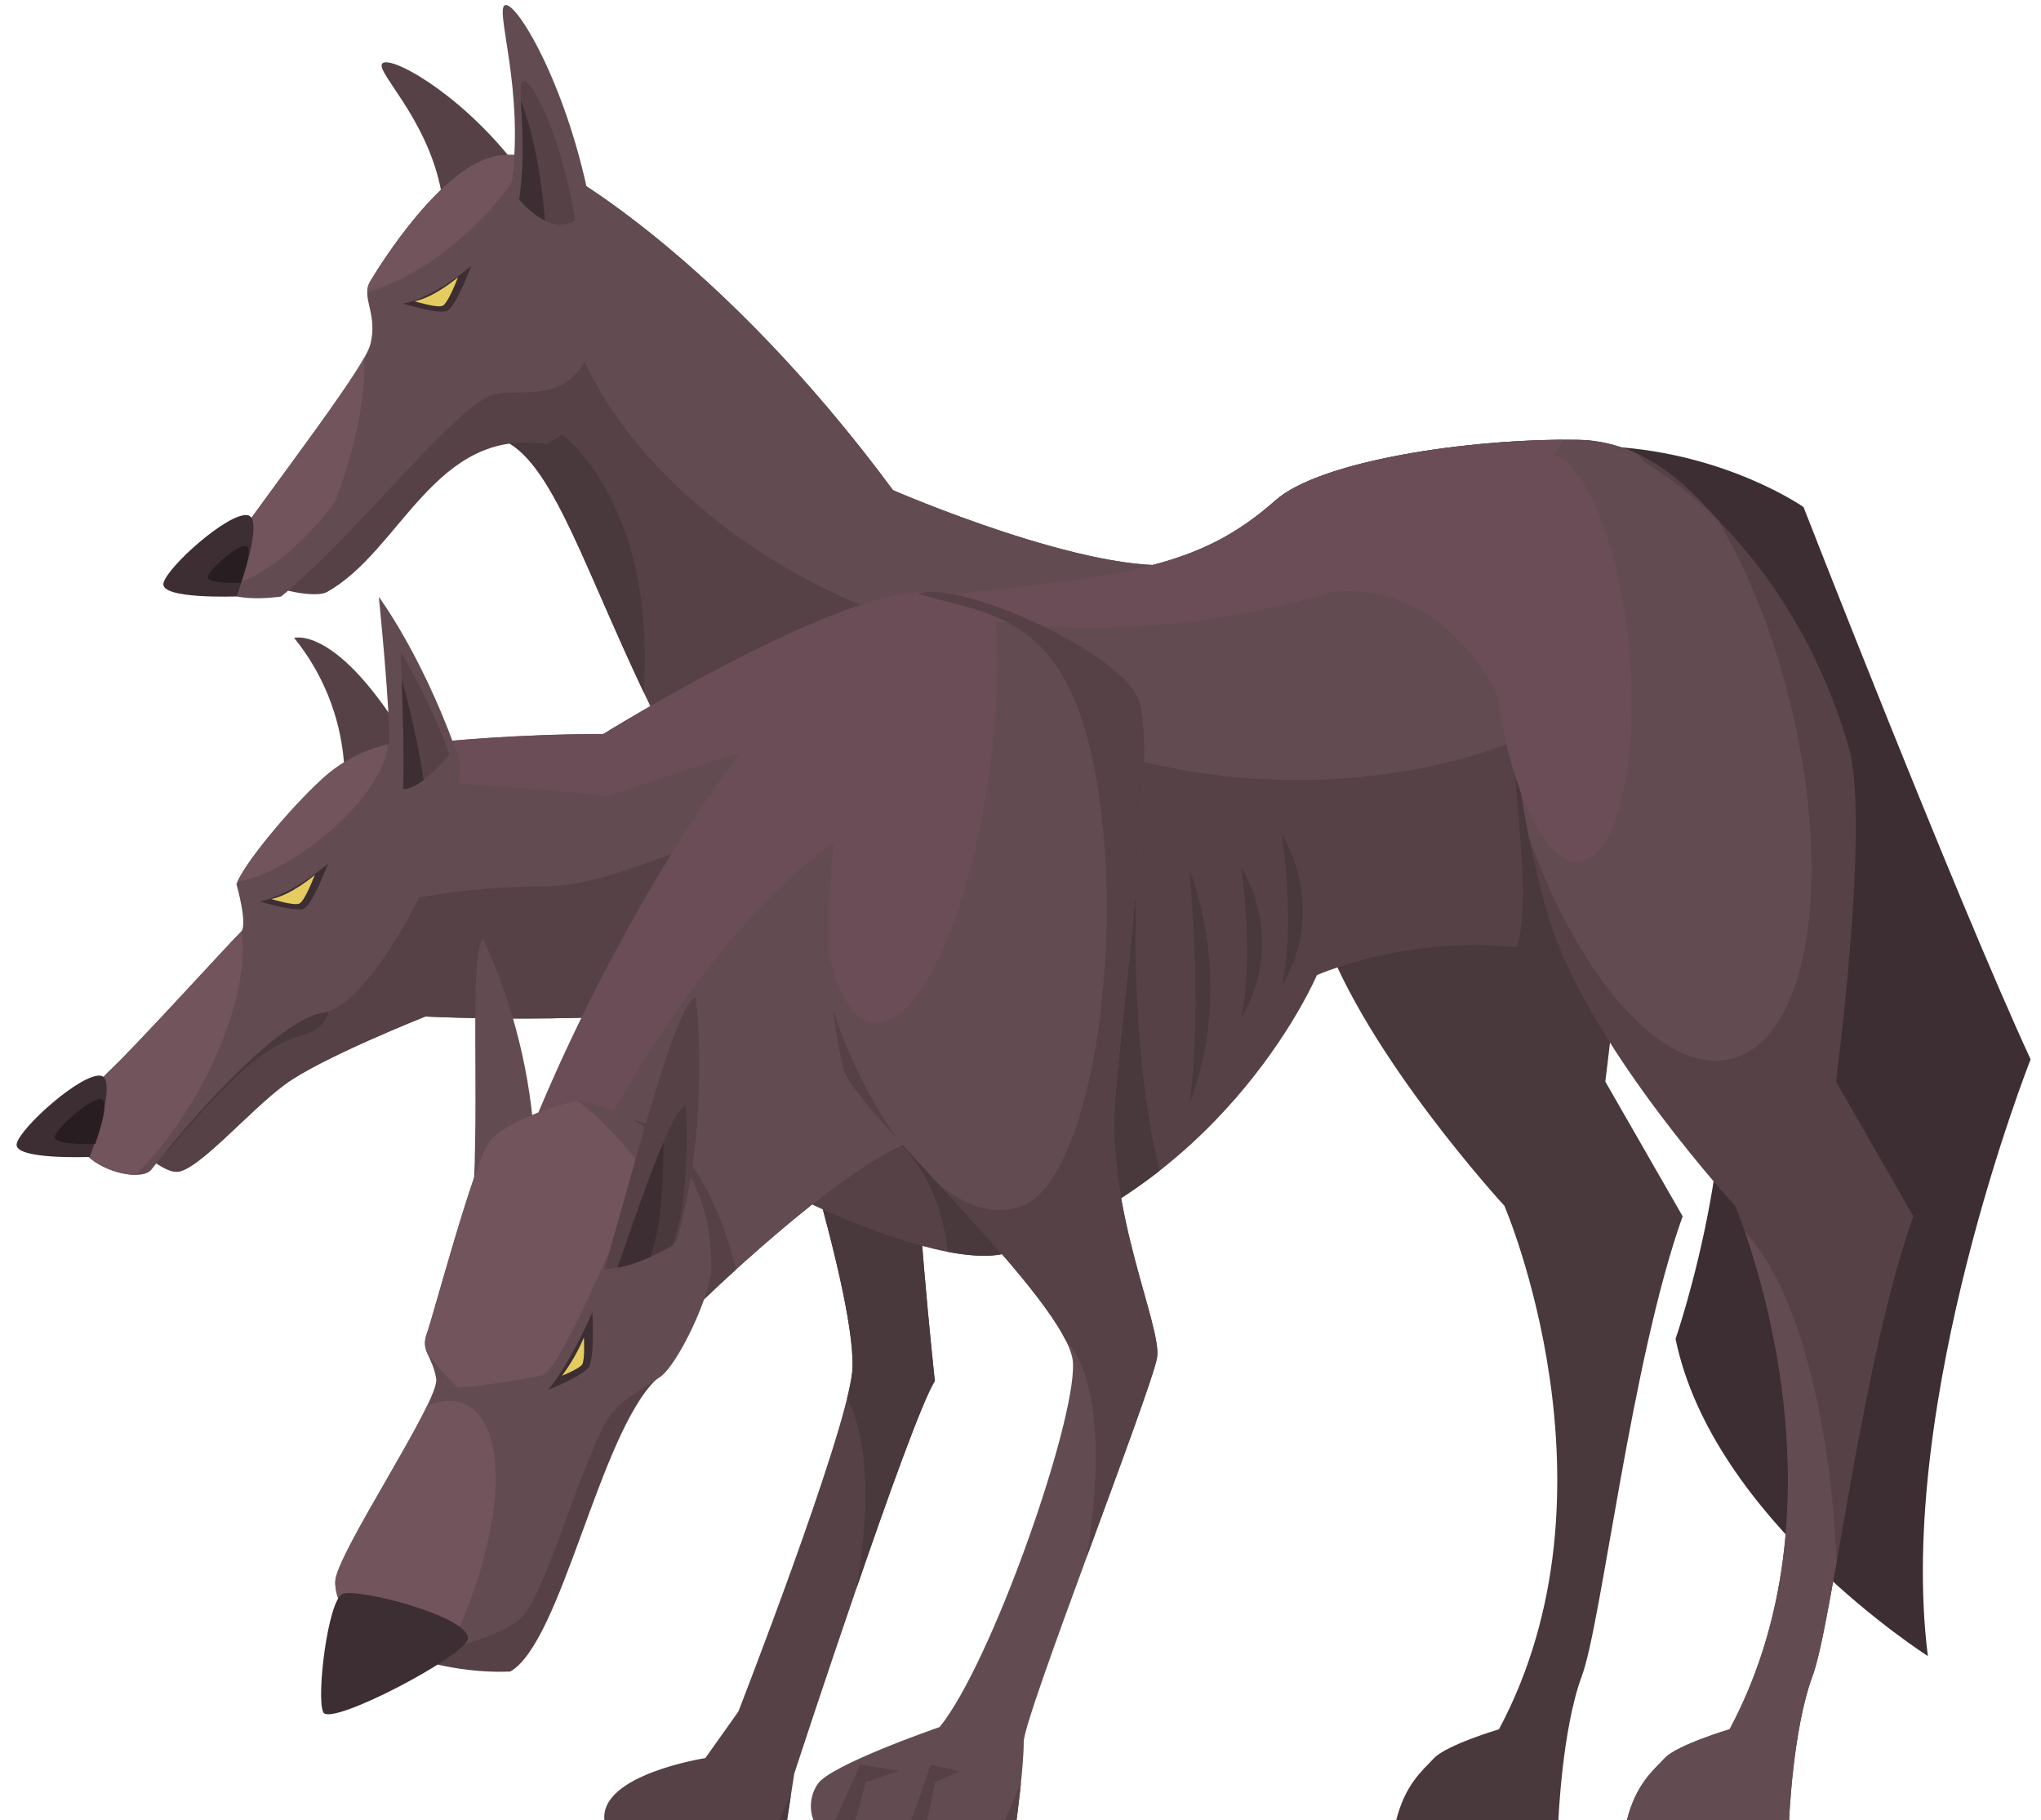
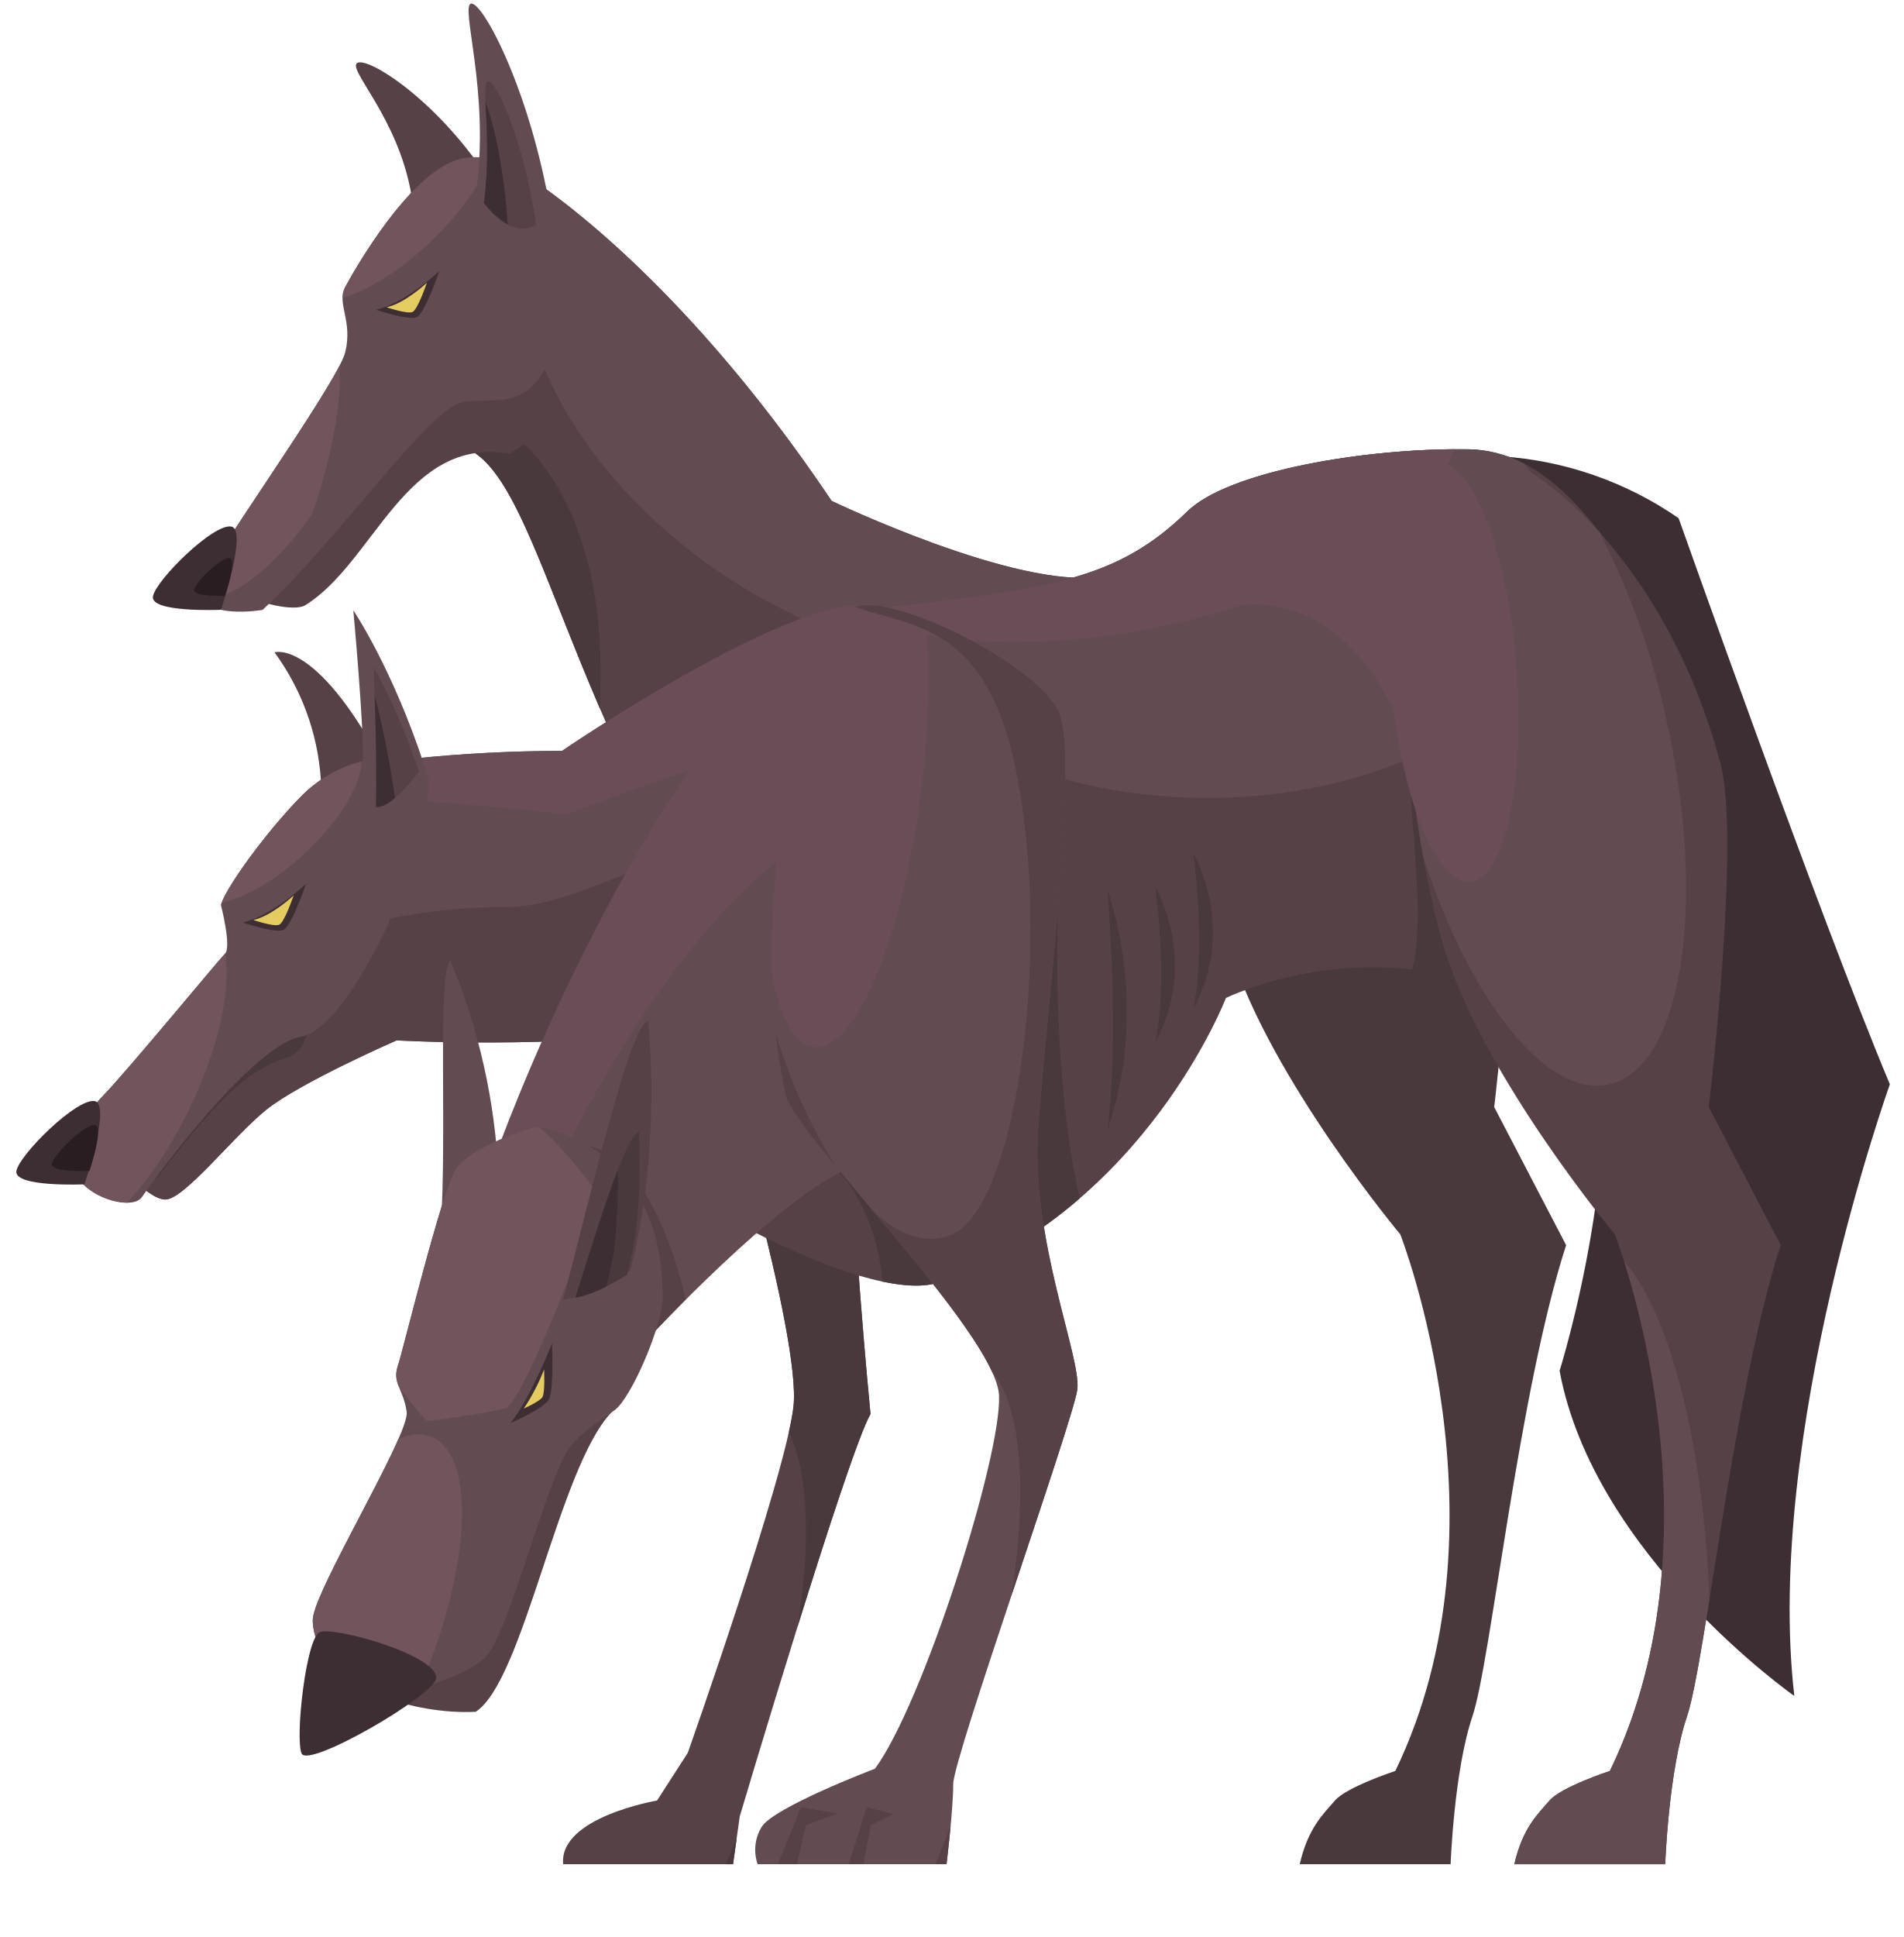
- <svg xmlns="http://www.w3.org/2000/svg" width="392.825" height="350.131" viewBox="0 0 392.825 350.131">
+ <svg xmlns="http://www.w3.org/2000/svg" width="357.496" height="363.669" viewBox="0 0 357.496 363.669">
  <g>
-     <path d="M268.724,350.283h31.219s.694-17.5,4.51-27.747,9.512-60.812,19.4-88.475l-14.886-25.925s6.632-50.087,2.428-64.457c-11.447-39.129-21.841-43.391-32.606-43.967-23.935-1.281-32.681,55.4-24.282,79.4s35.035,52.932,35.035,52.932,23.588,54.639-1.041,100.74c0,0-10.059,2.988-12.487,5.549S270.459,343.453,268.724,350.283Z" fill="#49383c" />
-     <path d="M347.118,97.578s29.138,74.7,43.707,106.289c0,0-26.016,65.738-19.772,114.827,0,0-41.463-26.315-48.563-61.041,0,0,15.263-43.968,6.591-74.275s13.875-79.824-17.691-93.057l-1.018-4.358C332.55,87.333,347.118,97.578,347.118,97.578Z" fill="#3d2e33" />
-     <path d="M150.593,178.19C118.343,135.36,111.72,93.674,98.1,85.361l10.357-52.222s30.254,16.368,63.424,61.194c0,0,38.339,16.674,55.69,14.19Z" fill="#564146" />
-     <path d="M124.076,126.333c0,2.375-.042,4.72-.1,7.051C112.6,109.415,106.757,90.645,98.1,85.362l-1.2-6.424C103.149,76.946,124.076,90.5,124.076,126.333Z" fill="#49383c" />
-     <path d="M111.137,34.738c8.077,5.055,33.412,22.657,60.745,59.6,0,0,38.339,16.674,55.69,14.19l-18.5,16.745c-12.206.306-25.868-2.052-39.78-7.381-40.243-15.412-67.328-49.8-60.5-76.816A32.244,32.244,0,0,1,111.137,34.738Z" fill="#634b52" />
-     <path d="M105.23,85.483c-21.507-3.415-27.981,20.49-42.319,28.458-2.108,1.171-9.944-.285-13.181-2.562s40.353-50.512,60.862-39.406C120.8,77.5,105.23,85.483,105.23,85.483Z" fill="#564146" />
-     <path d="M73.793,12.072c2.408-1.007,16.342,6.989,26.868,21.51-2.967,5.54-8.229,6.62-15.709,3.393C82.242,22.294,71.384,13.08,73.793,12.072Z" fill="#564146" />
-     <path d="M114.942,63.57c-4.023,14.783-12.545,11.1-19.483,12.237S69.444,102.06,54.123,114.794c0,0-12.95,2.047-12.95-3.984,0-2.845,28.444-38.418,30.063-44.394s-1.85-9.106,0-12.237S85.111,31.7,95.748,29.99,121.968,37.754,114.942,63.57Z" fill="#634b52" />
-     <path d="M64.482,96.617c-.411.539-.817,1.082-1.246,1.612-7.763,9.609-16.1,14.943-21.508,14.481a3.3,3.3,0,0,1-.555-1.9c0-2.572,23.237-31.88,28.9-41.9C70.5,75.664,68.531,85.8,64.482,96.617Z" fill="#72545d" />
-     <path d="M86.143,47.938a47.11,47.11,0,0,1-15.457,8.29,3.987,3.987,0,0,1,.55-2.049c1.85-3.13,13.875-22.481,24.512-24.189a16.411,16.411,0,0,1,5.538.1C98.847,35.683,93.368,42.354,86.143,47.938Z" fill="#72545d" />
-     <path d="M47.648,99.143c-3.675-.6-15.494,9.96-16.187,13.09s14.072,2.54,14.072,2.54S51.117,99.712,47.648,99.143Z" fill="#3d2e33" />
-     <path d="M85.573,142.683s13.876-1.423,30.526-1.423c0,0,46.017-28.526,62.9-27.353l-35.843,79.715c-28.906,3.7-61.282,1.993-61.282,1.993s-20.119,7.968-27.056,13.09S37.936,225.5,34,225.5s-11.562-8.537-11.562-8.537Z" fill="#634b52" />
-     <path d="M52.833,181.2C67.619,174.51,85.594,170.572,105,170.572c16.391,0,39.952-16.216,53.246-11.312l-15.089,34.362c-28.906,3.7-61.282,1.993-61.282,1.993s-20.119,7.968-27.056,13.09S37.936,225.5,34,225.5s-11.562-8.537-11.562-8.537Z" fill="#564146" />
-     <path d="M31.893,221.9c15.24-18.108,20.611-21.023,27.2-23.015s5.088-11.952.347-13.66S31.893,221.9,31.893,221.9Z" fill="#49383c" />
-     <path d="M117.132,153.187c-17.474-1.878-32.62-2.606-38.086-2.825l6.527-7.679s13.876-1.423,30.526-1.423c0,0,46.017-28.526,62.9-27.353l-10.866,24.166C143.7,143.558,117.132,153.187,117.132,153.187Z" fill="#6b4d57" />
-     <path d="M78.558,143.034C64.934,120.2,56.609,122.763,56.609,122.763a43.427,43.427,0,0,1,9.568,23.675C67.809,165.468,78.558,143.034,78.558,143.034Z" fill="#564146" />
-     <path d="M85.573,142.683c-9.607-1.084-17.517,1.636-23.761,7.4S46.9,166.3,45.509,170.145c0,0,2.255,7.9.867,9.177s-20.323,22.093-25.09,26.537c-7.632,7.115-7.343,13.8-4.221,16.791S27.471,227.345,29.206,225,51.728,196.55,62.159,194.9C74.738,192.918,96.328,143.9,85.573,142.683Z" fill="#634b52" />
-     <path d="M61.812,150.082a27.99,27.99,0,0,1,12.774-6.823c.053,4.713-5.526,12.567-13.769,18.907-5.539,4.26-11.043,6.879-15.1,7.5C47.561,165.511,55.8,155.63,61.812,150.082Z" fill="#72545d" />
-     <path d="M26.112,226.091a14.7,14.7,0,0,1-9.047-3.441c-3.122-2.989-3.411-9.676,4.221-16.791,4.767-4.444,23.7-25.256,25.09-26.537.013-.011.021-.033.033-.046,1.4,8.022-2.34,21.355-10.1,33.845A69.775,69.775,0,0,1,26.112,226.091Z" fill="#72545d" />
-     <path d="M116.33,350.283h35.15l1.387-8.965s22.2-67.871,27.057-75.555c0,0-4.51-41.833-3.122-48.663s-28.791-18.782-28.791-18.782,17.691,52.932,15.957,66.164-21.854,64.884-21.854,64.884l-6.359,8.964S115.405,341.461,116.33,350.283Z" fill="#564146" />
+     <path d="M244.08,350h28.336s.629-17.5,4.093-27.746,8.633-60.813,17.6-88.476L280.6,207.85s6.019-50.087,2.2-64.457C272.416,104.264,262.981,100,253.21,99.426c-21.724-1.281-29.663,55.4-22.039,79.4s31.8,52.932,31.8,52.932,21.41,54.639-.944,100.74c0,0-9.131,2.988-11.335,5.55S245.654,343.167,244.08,350Z" fill="#49383c" />
+     <path d="M315.234,97.292s26.447,74.7,39.671,106.29c0,0-23.613,65.737-17.946,114.827,0,0-37.634-26.316-44.078-61.042,0,0,13.853-43.968,5.981-74.275s12.594-79.824-16.057-93.057l-.924-4.358A66.13,66.13,0,0,1,315.234,97.292Z" fill="#3d2e33" />
+     <path d="M136.857,177.9c-29.272-42.83-35.283-84.515-47.645-92.828l9.4-52.223s27.46,16.368,57.567,61.194c0,0,34.8,16.675,50.548,14.19Z" fill="#564146" />
+     <path d="M112.789,126.048c0,2.374-.038,4.72-.094,7.05C102.368,109.13,97.069,90.359,89.212,85.076l-1.085-6.424C93.794,76.66,112.789,90.218,112.789,126.048Z" fill="#49383c" />
+     <path d="M101.045,34.452c7.331,5.056,30.326,22.657,55.135,59.6,0,0,34.8,16.675,50.548,14.19l-16.8,16.746c-11.079.306-23.479-2.053-36.106-7.381C117.3,102.189,92.716,67.8,98.917,40.785A34.322,34.322,0,0,1,101.045,34.452Z" fill="#634b52" />
+     <path d="M95.683,85.2c-19.52-3.415-25.4,20.49-38.411,28.458-1.913,1.171-9.025-.284-11.964-2.561S81.935,60.581,100.55,71.688C109.819,77.218,95.683,85.2,95.683,85.2Z" fill="#564146" />
+     <path d="M67.149,11.787c2.186-1.008,14.833,6.988,24.387,21.509-2.693,5.541-7.469,6.62-14.258,3.394C74.818,22.008,64.963,12.8,67.149,11.787Z" fill="#564146" />
+     <path d="M104.5,63.285c-3.652,14.782-11.387,11.1-17.684,12.237S63.2,101.774,49.3,114.509c0,0-11.754,2.046-11.754-3.984,0-2.846,25.817-38.418,27.286-44.394s-1.679-9.107,0-12.237S77.422,31.412,87.077,29.705,110.875,37.468,104.5,63.285Z" fill="#634b52" />
+     <path d="M58.7,96.331c-.373.54-.742,1.082-1.131,1.612-7.046,9.609-14.614,14.944-19.521,14.481a3.542,3.542,0,0,1-.5-1.9c0-2.573,21.091-31.881,26.229-41.9C64.161,75.378,62.373,85.512,58.7,96.331Z" fill="#72545d" />
+     <path d="M78.359,47.652c-4.937,4.2-9.884,7.025-14.03,8.29a4.3,4.3,0,0,1,.5-2.048c1.679-3.131,12.594-22.482,22.249-24.189a13.538,13.538,0,0,1,5.026.1C89.889,35.4,84.916,42.068,78.359,47.652Z" fill="#72545d" />
+     <path d="M43.419,98.857c-3.336-.6-14.063,9.96-14.693,13.09s12.773,2.54,12.773,2.54S46.567,99.426,43.419,98.857Z" fill="#3d2e33" />
+     <path d="M77.842,142.4a276.078,276.078,0,0,1,27.706-1.423s41.768-28.526,57.091-27.353l-32.533,79.716c-26.237,3.7-55.623,1.992-55.623,1.992s-18.261,7.968-24.557,13.09S34.6,225.21,31.035,225.21s-10.495-8.538-10.495-8.538Z" fill="#634b52" />
+     <path d="M48.125,180.917c13.42-6.693,29.736-10.631,47.348-10.631,14.877,0,36.263-16.216,48.329-11.312l-13.7,34.363c-26.237,3.7-55.623,1.992-55.623,1.992s-18.261,7.968-24.557,13.09S34.6,225.21,31.035,225.21s-10.495-8.538-10.495-8.538Z" fill="#564146" />
+     <path d="M29.118,221.616c13.833-18.108,18.709-21.023,24.691-23.014s4.617-11.953.314-13.66S29.118,221.616,29.118,221.616Z" fill="#49383c" />
+     <path d="M106.486,152.9c-15.861-1.879-29.608-2.606-34.568-2.825l5.924-7.68a276.078,276.078,0,0,1,27.706-1.423s41.768-28.526,57.091-27.353l-9.862,24.166C130.6,143.272,106.486,152.9,106.486,152.9Z" fill="#6b4d57" />
+     <path d="M71.474,142.748c-12.365-22.832-19.922-20.271-19.922-20.271a45.587,45.587,0,0,1,8.685,23.675C61.718,165.182,71.474,142.748,71.474,142.748Z" fill="#564146" />
+     <path d="M77.842,142.4a24.6,24.6,0,0,0-21.567,7.4c-5.667,5.763-13.538,16.221-14.8,20.063,0,0,2.047,7.9.787,9.178s-18.446,22.092-22.773,26.537c-6.927,7.114-6.665,13.8-3.831,16.79s9.445,4.695,11.02,2.347,20.442-28.447,29.91-30.093C68.007,192.632,87.6,143.61,77.842,142.4Z" fill="#634b52" />
+     <path d="M56.275,149.8a24.76,24.76,0,0,1,11.594-6.823c.049,4.713-5.016,12.567-12.5,18.907-5.027,4.26-10.023,6.879-13.708,7.5C43.339,165.225,50.819,155.344,56.275,149.8Z" fill="#72545d" />
+     <path d="M23.872,225.806a12.649,12.649,0,0,1-8.212-3.442c-2.834-2.988-3.1-9.676,3.831-16.79,4.327-4.445,21.514-25.257,22.773-26.537.012-.012.019-.034.03-.047,1.272,8.022-2.124,21.355-9.164,33.845A69.235,69.235,0,0,1,23.872,225.806Z" fill="#72545d" />
+     <path d="M105.758,350h31.9l1.26-8.964s20.15-67.872,24.557-75.556c0,0-4.093-41.833-2.833-48.663s-26.132-18.782-26.132-18.782S150.571,250.964,149,264.2s-19.836,64.884-19.836,64.884l-5.772,8.964S104.918,341.175,105.758,350Z" fill="#564146" />
    <g>
-       <path d="M164.835,305.665c2.774-15.685,2.242-29-1.8-36.552a44.688,44.688,0,0,0,.934-4.631c1.734-13.232-15.957-66.164-15.957-66.164S178.189,210.27,176.8,217.1s3.122,48.663,3.122,48.663C177.53,269.551,170.921,287.965,164.835,305.665Z" fill="#49383c" />
-       <path d="M152.231,345.428l-.751,4.855h-1.544C150.716,348.7,151.48,347.08,152.231,345.428Z" fill="#49383c" />
+       <path d="M149.784,305.379c2.518-15.685,2.035-29-1.635-36.552.409-1.828.7-3.4.848-4.63,1.574-13.233-14.483-66.165-14.483-66.165s27.391,11.953,26.132,18.782,2.833,48.663,2.833,48.663C161.307,269.265,155.308,287.679,149.784,305.379Z" fill="#49383c" />
+       <path d="M138.344,345.143,137.662,350h-1.4C136.969,348.417,137.662,346.794,138.344,345.143Z" fill="#49383c" />
    </g>
-     <path d="M304.106,184.658c-26.71-7.683-50.644,2.989-50.644,2.989S237,226.621,194.146,241.005c-15.263,5.122-65.213-20.917-70.069-30.308s20.118-92.2,56.194-96.045,50.3-5.122,65.212-18.355c8.556-7.59,37.04-11.942,58.172-11.662,15.711.208,24.9,13.472,30.173,18.864C349.091,132.953,304.106,184.658,304.106,184.658Z" fill="#564146" />
-     <path d="M167.671,216.509c2.269-13.094,9.471-22.673,18.022-22.673,10.37,0,18.777,14.077,18.777,31.443a50.158,50.158,0,0,1-1.477,12.242c-2.819,1.269-5.757,2.447-8.847,3.484-2.862.96-6.952.814-11.728-.1C181.149,229.122,175.313,219.625,167.671,216.509Z" fill="#49383c" />
-     <path d="M212.762,156.912c2.285,0,4.475,1.16,6.508,3.278-.469,6.128-.727,12.676-.727,19.488,0,18.068,1.787,34.322,4.636,45.614a97.324,97.324,0,0,1-27.012,14.985,143.063,143.063,0,0,1-2.6-27.872C193.568,181.757,202.161,156.912,212.762,156.912Z" fill="#49383c" />
-     <path d="M176.7,115.3a25.558,25.558,0,0,1,3.568-.648c36.075-3.842,50.3-5.122,65.212-18.355,8.555-7.59,37.04-11.942,58.172-11.662a27.558,27.558,0,0,1,11.418,2.67c5.564,5.989,8.728,12.829,8.728,20.1,0,23.578-33.217,42.691-74.193,42.691C213.325,150.091,183.145,135.1,176.7,115.3Z" fill="#634b52" />
-     <path d="M313.356,156.912a146.614,146.614,0,0,1-1,17.23c-4.735,6.47-8.254,10.516-8.254,10.516-8.311-2.391-6.971,1.561-14.107,1.85,6.316-8.979,1.157-29.8,1.157-48.378C291.156,129.679,313.356,127.679,313.356,156.912Z" fill="#49383c" />
-     <path d="M313.125,350.283h31.218s.694-17.5,4.51-27.747,9.512-60.812,19.4-88.475l-14.887-25.925s6.632-50.087,2.428-64.457c-11.447-39.129-39.769-58.356-50.534-58.932-23.934-1.28-14.753,70.365-6.354,94.362s35.035,52.932,35.035,52.932,23.588,54.639-1.041,100.74c0,0-10.059,2.988-12.487,5.549S314.859,343.453,313.125,350.283Z" fill="#564146" />
-     <path d="M320.409,338.33c2.428-2.561,12.487-5.549,12.487-5.549,20.165-37.747,8.012-81.2,2.943-95.713,9.411,9.755,16.392,34.07,17.656,63.475-1.825,10.339-3.343,18.506-4.642,21.993-3.816,10.245-4.51,27.747-4.51,27.747H313.125C314.859,343.453,317.981,340.892,320.409,338.33Z" fill="#634b52" />
-     <path d="M305.256,84.747c5.469.293,15.468,5.409,25.484,15.491a129.291,129.291,0,0,1,12.3,29.365c9.909,34.363,6.373,67.272-7.9,73.5-12.975,5.666-30.354-12.674-40.852-41.877C288.217,130.655,285.841,83.708,305.256,84.747Z" fill="#634b52" />
-     <path d="M167.089,118.067c-38.85,32.869-64.519,98.606-64.519,98.606l8.325,38.845,22.894-3.841s27.4-26.893,41.625-32.016c25.906-55.33,10.637-96.15,3.122-105.009C177.3,113.191,167.089,118.067,167.089,118.067Z" fill="#6b4d57" />
-     <path d="M106.457,234.808c7.948-13.015,33.692-71.92,77.659-84.981,4.546,17.072,4.961,40.653-8.7,69.834-14.222,5.123-41.625,32.016-41.625,32.016L110.9,255.518Z" fill="#634b52" />
-     <path d="M118.259,215.355c9.674-1.237,18.992,10.964,23.4,28.941-4.718,4.286-7.873,7.381-7.873,7.381L110.9,255.518l-4.438-20.71c2.184-3.575,5.719-10.624,10.6-19.225A10.7,10.7,0,0,1,118.259,215.355Z" fill="#564146" />
-     <path d="M136.449,242.855c-4.857,16.79-9.049,21.541-10.211,22.669-10.92,10.593-18.118,50.419-28.012,56.15-14.1.621-26.7-5.541-26.7-5.541L68.75,304.181l45.5-66.449Z" fill="#564146" />
-     <path d="M116.792,273.3c-5.422,9.71-11.678,33.011-16.3,37.849s-22.547,8.253-25.785,7.968S64.3,309.73,64.53,304.323s20.118-34.718,19.424-38.987-3.006-5.407-1.849-8.537S91.123,224.072,94.13,219.8s15.956-7.968,16.881-7.968,26.131,3.414,25.9,32.157c-.041,5.122-6.475,18.782-9.944,21.059S118.642,269.993,116.792,273.3Z" fill="#634b52" />
-     <path d="M74.705,319.121c-3.238-.284-10.407-9.391-10.176-14.8.186-4.338,13.017-24.054,17.727-33.888,2.929-1.108,5.6-1.155,7.8.073,8.112,4.521,6.814,24.516-2.743,45.115C81.851,317.776,76.4,319.271,74.705,319.121Z" fill="#72545d" />
-     <path d="M102.934,220.807a108.927,108.927,0,0,0-9.956-40.162c-2.751,2.424-.593,31.7-2.007,51.076C94.866,229.632,102.934,220.807,102.934,220.807Z" fill="#634b52" />
-     <path d="M116.925,241.59s-9.526,22.243-12.533,23.1a151,151,0,0,1-16.044,2.357c-.566,0-3.35-3.209-6.044-6.482a4.563,4.563,0,0,1-.2-3.763c1.156-3.131,9.018-32.727,12.025-36.995s15.956-7.968,16.881-7.968c.73,0,8.685,6.873,15.275,16.489C123.8,231.082,120.1,238.772,116.925,241.59Z" fill="#72545d" />
-     <path d="M130.205,238.871c6.706-23.336,3.7-46.956,3.7-46.956-3.7.854-11.332,30.735-17.575,52.362C121.738,243.978,130.205,238.871,130.205,238.871Z" fill="#564146" />
-     <path d="M90.066,315.315c.18-4.3-21.359-9.784-24.149-8.573s-5.088,19.921-3.7,22.767S89.933,318.481,90.066,315.315Z" fill="#3d2e33" />
-     <path d="M156.567,350.283h39.082s1.387-10.245,1.387-15.083,24.744-68.014,25.669-73.99-9.712-28.174-8.094-49.232,8.325-68.583,4.394-77.69-36.432-23.905-43.244-19.636-22.807,52.046-13.412,91.065c1.85,7.684,43.706,44.963,44.169,56.631s-15.725,57.769-25.669,70.006c0,0-21.182,7.3-23.495,11A7.569,7.569,0,0,0,156.567,350.283Z" fill="#634b52" />
-     <path d="M97.367.963c2.544,0,12.2,16.544,16.38,39.19-4.708,5.144-9.856,3.8-15.427-3.806C101.251,17.424,94.823.963,97.367.963Z" fill="#634b52" />
-     <path d="M87.544,143.833c-6.653-18.3-14.632-28.968-14.632-28.968s2.286,22.546,1.958,28.294C73.78,162.248,87.544,143.833,87.544,143.833Z" fill="#634b52" />
-     <path d="M19.4,207.014c-3.675-.6-15.494,9.961-16.188,13.091s14.072,2.54,14.072,2.54S22.867,207.584,19.4,207.014Z" fill="#3d2e33" />
-     <path d="M19.485,211.521c-2.026-.332-8.542,5.492-8.924,7.218s7.758,1.4,7.758,1.4S21.4,211.835,19.485,211.521Z" fill="#281d21" />
-     <path d="M132,212.831a103.611,103.611,0,0,1-.71,19.579c-.474,2.392-1.059,4.821-1.779,7.246,0,0-6.135,3.58-10.636,4.274C124.052,228.88,129.466,213.223,132,212.831Z" fill="#49383c" />
-     <path d="M105.461,267.47c4.278-4.98,8.556-14.94,8.556-14.94s.463,8.858-.694,10.565S105.461,267.47,105.461,267.47Z" fill="#3d2e33" />
-     <path d="M108.182,264.735a36.215,36.215,0,0,0,4.2-7.335s.227,4.349-.34,5.187S108.182,264.735,108.182,264.735Z" fill="#e5cc61" />
-     <path d="M50.016,173.479c6.082-1.2,13.1-7.252,13.1-7.252s-2.969,7.972-4.681,8.649S50.016,173.479,50.016,173.479Z" fill="#3d2e33" />
-     <path d="M52.223,173.014c3.87-.766,8.339-4.613,8.339-4.613s-1.892,5.071-2.981,5.5S52.223,173.014,52.223,173.014Z" fill="#e5cc61" />
-     <path d="M77.592,58.439c6.083-1.2,13.105-7.253,13.105-7.253s-2.97,7.973-4.682,8.65S77.592,58.439,77.592,58.439Z" fill="#3d2e33" />
-     <path d="M79.8,57.973c3.869-.766,8.339-4.612,8.339-4.612s-1.892,5.07-2.981,5.5S79.8,57.973,79.8,57.973Z" fill="#e5cc61" />
-     <path d="M190.465,148.154c-3.833,28.611-13.99,50.375-22.685,48.611-3.675-.745-6.5-5.586-8.245-13.074-1.017-33.052,10.663-65.552,16.226-69.039,2.567-1.608,8.779-.509,15.736,1.971A146.513,146.513,0,0,1,190.465,148.154Z" fill="#6b4d57" />
-     <polygon points="164.678 350.283 160.765 350.283 165.527 339.604 173.102 340.749 166.591 342.952 164.678 350.283" fill="#564146" />
-     <polygon points="178.474 350.283 175.414 350.283 179.138 339.604 184.664 340.892 179.97 342.952 178.474 350.283" fill="#564146" />
-     <path d="M127.65,219.922a111.091,111.091,0,0,1-.871,15.618c-.411,2.073-.924,4.174-1.517,6.275a26.611,26.611,0,0,1-6.389,2.115C121.932,235.04,125.069,225.964,127.65,219.922Z" fill="#3d2e33" />
-     <path d="M176.7,115.3a25.558,25.558,0,0,1,3.568-.648c36.075-3.842,50.3-5.122,65.212-18.355,8.18-7.256,34.57-11.55,55.34-11.669-7.535,16.094-36.417,30.743-71.8,34.98-19.643,2.352-37.821,1.078-51.808-2.912C177.034,116.232,176.856,115.768,176.7,115.3Z" fill="#6b4d57" />
-     <path d="M287.542,128.312c-2.042-21.7,2.114-40.122,9.282-41.143s14.634,15.742,16.676,37.444-2.113,40.121-9.281,41.143S289.585,150.013,287.542,128.312Z" fill="#6b4d57" />
-     <path d="M293.005,145.244c-11.793-36.71-36.977-31.188-36.977-31.188L291.387,94.02l7.4,8.537Z" fill="#6b4d57" />
-     <path d="M99.932,38.371c1.821-12.555-.924-23.117.972-22.808s7.331,11.525,9.834,26.949C107.345,44.208,103.741,42.8,99.932,38.371Z" fill="#564146" />
-     <path d="M104.871,42.437a15.7,15.7,0,0,1-4.939-4.066c1.136-7.834.5-14.89.312-19.015C102.065,23.858,104.142,32.281,104.871,42.437Z" fill="#3d2e33" />
-     <path d="M47.323,105.052c-1.665-.274-7.023,4.515-7.337,5.934s6.378,1.151,6.378,1.151S48.9,105.31,47.323,105.052Z" fill="#281d21" />
-     <path d="M86.486,145.159c-1.935,2.333-6.107,6.9-8.907,6.638.338-7.787-.443-26.292-.443-26.292A114.11,114.11,0,0,1,86.486,145.159Z" fill="#564146" />
-     <path d="M81.525,150.12c-1.379,1.053-2.781,1.785-3.946,1.677.223-5.122-.039-14.88-.244-20.959A155.681,155.681,0,0,1,81.525,150.12Z" fill="#3d2e33" />
-     <path d="M228.949,212.405c9.019-23.62,0-44.964,0-44.964C230.308,183.973,230.674,199.377,228.949,212.405Z" fill="#49383c" />
-     <path d="M238.893,195.9c9.019-15.248,0-29.027,0-29.027C240.252,177.544,240.618,187.489,238.893,195.9Z" fill="#49383c" />
-     <path d="M246.756,189.638c9.018-15.248,0-29.026,0-29.026C248.114,171.284,248.48,181.228,246.756,189.638Z" fill="#49383c" />
+     <path d="M276.194,184.372c-24.243-7.683-45.967,2.989-45.967,2.989s-14.94,38.975-53.839,53.358c-13.853,5.123-59.191-20.917-63.6-30.307s18.26-92.2,51-96.046,45.653-5.122,59.191-18.355c7.765-7.59,33.619-11.941,52.8-11.661,14.26.208,22.6,13.472,27.387,18.863C317.025,132.667,276.194,184.372,276.194,184.372Z" fill="#564146" />
+     <path d="M152.358,216.223c2.06-13.093,8.6-22.673,16.358-22.673,9.412,0,17.043,14.077,17.043,31.443a55.017,55.017,0,0,1-1.34,12.242,82.118,82.118,0,0,1-8.031,3.484c-2.6.96-6.31.815-10.645-.1C164.592,228.836,159.295,219.339,152.358,216.223Z" fill="#49383c" />
+     <path d="M193.285,156.626c2.074,0,4.062,1.16,5.907,3.278-.426,6.129-.66,12.676-.66,19.489,0,18.067,1.623,34.321,4.208,45.614a86.407,86.407,0,0,1-24.517,14.984,157.142,157.142,0,0,1-2.36-27.872C175.863,181.471,183.663,156.626,193.285,156.626Z" fill="#49383c" />
+     <path d="M160.556,115.014a21.385,21.385,0,0,1,3.238-.648c32.744-3.841,45.653-5.122,59.191-18.355,7.765-7.59,33.619-11.941,52.8-11.661a23.121,23.121,0,0,1,10.363,2.669c5.051,5.99,7.922,12.829,7.922,20.1,0,23.578-30.15,42.692-67.342,42.692C193.8,149.806,166.4,134.816,160.556,115.014Z" fill="#634b52" />
+     <path d="M284.589,156.626a161.281,161.281,0,0,1-.9,17.23c-4.3,6.471-7.492,10.516-7.492,10.516-7.544-2.39-6.327,1.561-12.8,1.85,5.733-8.978,1.05-29.8,1.05-48.378C264.44,129.393,284.589,127.393,284.589,156.626Z" fill="#49383c" />
+     <path d="M284.38,350h28.336s.629-17.5,4.093-27.746,8.634-60.813,17.6-88.476L320.9,207.85s6.019-50.087,2.2-64.457c-10.39-39.129-36.1-58.356-45.868-58.932-21.724-1.28-13.391,70.365-5.767,94.362s31.8,52.932,31.8,52.932,21.41,54.639-.944,100.74c0,0-9.131,2.988-11.334,5.55S285.954,343.167,284.38,350Z" fill="#564146" />
+     <path d="M290.992,338.045c2.2-2.562,11.334-5.55,11.334-5.55,18.3-37.747,7.271-81.2,2.67-95.713,8.543,9.755,14.879,34.07,16.027,63.475-1.658,10.34-3.035,18.506-4.214,21.994C313.345,332.5,312.716,350,312.716,350H284.38C285.954,343.167,288.788,340.606,290.992,338.045Z" fill="#634b52" />
+     <path d="M277.238,84.461c4.964.293,14.039,5.409,23.13,15.491a136.737,136.737,0,0,1,11.164,29.365c8.994,34.363,5.784,67.272-7.169,73.5-11.777,5.666-27.551-12.674-37.079-41.877C261.772,130.369,259.616,83.423,277.238,84.461Z" fill="#634b52" />
+     <path d="M151.83,117.781c-35.262,32.869-58.561,98.607-58.561,98.607l7.556,38.844,20.78-3.841s24.873-26.893,37.781-32.015c23.514-55.331,9.655-96.151,2.834-105.01C161.1,112.905,151.83,117.781,151.83,117.781Z" fill="#6b4d57" />
+     <path d="M96.8,234.523c7.214-13.015,30.58-71.921,70.488-84.982,4.126,17.072,4.5,40.653-7.9,69.835-12.908,5.122-37.781,32.015-37.781,32.015l-20.78,3.841Z" fill="#634b52" />
+     <path d="M107.509,215.069c8.781-1.237,17.238,10.965,21.242,28.941-4.282,4.286-7.146,7.381-7.146,7.381l-20.78,3.841L96.8,234.523c1.982-3.576,5.191-10.625,9.619-19.226A9.064,9.064,0,0,1,107.509,215.069Z" fill="#564146" />
+     <path d="M124.019,242.569c-4.408,16.79-8.213,21.541-9.268,22.669-9.911,10.593-16.445,50.419-25.425,56.15-12.8.621-24.235-5.54-24.235-5.54L62.572,303.9l41.3-66.449Z" fill="#564146" />
+     <path d="M106.178,273.019c-4.922,9.71-10.6,33.01-14.8,37.848s-20.465,8.253-23.4,7.968-9.446-9.39-9.236-14.8S77,269.319,76.372,265.05s-2.728-5.407-1.679-8.537,8.186-32.727,10.915-36.995,14.483-7.968,15.322-7.968,23.719,3.415,23.509,32.157c-.038,5.122-5.877,18.782-9.026,21.059S107.856,269.707,106.178,273.019Z" fill="#634b52" />
+     <path d="M67.977,318.835c-2.939-.284-9.445-9.39-9.236-14.8.169-4.338,11.814-24.055,16.09-33.888,2.658-1.108,5.086-1.155,7.083.072,7.363,4.521,6.185,24.516-2.49,45.115C74.463,317.49,69.518,318.985,67.977,318.835Z" fill="#72545d" />
+     <path d="M93.6,220.521a117.618,117.618,0,0,0-9.036-40.162c-2.5,2.424-.539,31.7-1.822,51.076C86.276,229.347,93.6,220.521,93.6,220.521Z" fill="#634b52" />
+     <path d="M106.3,241.3s-8.646,22.244-11.375,23.1a125.482,125.482,0,0,1-14.562,2.356c-.514,0-3.042-3.209-5.487-6.482a4.986,4.986,0,0,1-.181-3.763c1.05-3.13,8.186-32.727,10.915-36.995s14.483-7.968,15.322-7.968c.663,0,7.883,6.873,13.865,16.49C112.542,230.8,109.176,238.486,106.3,241.3Z" fill="#72545d" />
+     <path d="M118.352,238.585c6.087-23.336,3.358-46.956,3.358-46.956-3.358.854-10.285,30.735-15.952,52.362C110.667,243.692,118.352,238.585,118.352,238.585Z" fill="#564146" />
+     <path d="M81.919,315.029c.164-4.3-19.386-9.784-21.918-8.573s-4.618,19.921-3.359,22.767S81.8,318.2,81.919,315.029Z" fill="#3d2e33" />
+     <path d="M142.28,350h35.472s1.26-10.245,1.26-15.083,22.459-68.014,23.3-73.99-8.815-28.173-7.346-49.232,7.556-68.583,3.988-77.69S165.884,110.1,159.7,114.366s-20.7,52.047-12.174,91.065c1.68,7.684,39.671,44.964,40.091,56.631s-14.273,57.77-23.3,70.007c0,0-19.226,7.3-21.325,11A8.244,8.244,0,0,0,142.28,350Z" fill="#634b52" />
+     <path d="M88.547.678c2.308,0,11.069,16.544,14.867,39.189-4.274,5.144-8.946,3.8-14-3.8C92.072,17.138,86.238.678,88.547.678Z" fill="#634b52" />
+     <path d="M79.63,143.547c-6.039-18.3-13.28-28.967-13.28-28.967s2.074,22.545,1.777,28.294C67.137,161.962,79.63,143.547,79.63,143.547Z" fill="#634b52" />
+     <path d="M17.778,206.729c-3.335-.6-14.063,9.96-14.693,13.091s12.773,2.539,12.773,2.539S20.926,207.3,17.778,206.729Z" fill="#3d2e33" />
+     <path d="M17.857,211.236c-1.839-.333-7.754,5.491-8.1,7.217s7.042,1.4,7.042,1.4S19.593,211.55,17.857,211.236Z" fill="#281d21" />
+     <path d="M119.979,212.546a114.076,114.076,0,0,1-.644,19.578c-.431,2.393-.961,4.821-1.615,7.247,0,0-5.568,3.579-9.653,4.274C112.767,228.594,117.682,212.938,119.979,212.546Z" fill="#49383c" />
+     <path d="M95.893,267.185c3.883-4.98,7.766-14.941,7.766-14.941s.42,8.858-.63,10.565S95.893,267.185,95.893,267.185Z" fill="#3d2e33" />
+     <path d="M98.363,264.45a37.489,37.489,0,0,0,3.813-7.336s.206,4.349-.309,5.187S98.363,264.45,98.363,264.45Z" fill="#e5cc61" />
+     <path d="M45.568,173.194c5.52-1.2,11.894-7.253,11.894-7.253s-2.695,7.972-4.249,8.649S45.568,173.194,45.568,173.194Z" fill="#3d2e33" />
+     <path d="M47.571,172.728c3.512-.766,7.569-4.612,7.569-4.612s-1.717,5.07-2.706,5.5S47.571,172.728,47.571,172.728Z" fill="#e5cc61" />
+     <path d="M70.6,58.153c5.52-1.2,11.894-7.252,11.894-7.252s-2.7,7.972-4.249,8.649S70.6,58.153,70.6,58.153Z" fill="#3d2e33" />
+     <path d="M72.6,57.687c3.513-.765,7.569-4.612,7.569-4.612s-1.717,5.07-2.706,5.5S72.6,57.687,72.6,57.687Z" fill="#e5cc61" />
+     <path d="M173.047,147.868c-3.479,28.611-12.7,50.375-20.59,48.611-3.335-.745-5.9-5.586-7.483-13.074-.924-33.051,9.678-65.552,14.727-69.039,2.33-1.608,7.969-.509,14.283,1.971A161.32,161.32,0,0,1,173.047,147.868Z" fill="#6b4d57" />
+     <polygon points="149.642 349.997 146.09 349.997 150.413 339.318 157.288 340.464 151.378 342.666 149.642 349.997" fill="#564146" />
+     <polygon points="162.164 349.997 159.386 349.997 162.766 339.318 167.782 340.606 163.521 342.666 162.164 349.997" fill="#564146" />
+     <path d="M116.033,219.636a122.117,122.117,0,0,1-.791,15.618c-.373,2.073-.839,4.174-1.377,6.276a22.706,22.706,0,0,1-5.8,2.115C110.843,234.754,113.69,225.679,116.033,219.636Z" fill="#3d2e33" />
+     <path d="M160.556,115.014a21.385,21.385,0,0,1,3.238-.648c32.744-3.841,45.653-5.122,59.191-18.355,7.424-7.256,31.377-11.55,50.229-11.668-6.839,16.093-33.054,30.742-65.172,34.979-17.829,2.353-34.327,1.079-47.023-2.912C160.857,115.946,160.7,115.483,160.556,115.014Z" fill="#6b4d57" />
+     <path d="M261.16,128.026c-1.854-21.7,1.918-40.122,8.424-41.143s13.283,15.742,15.137,37.444S282.8,164.449,276.3,165.47,263.014,149.727,261.16,128.026Z" fill="#6b4d57" />
+     <path d="M266.119,144.958c-10.705-36.71-33.563-31.187-33.563-31.187l32.093-20.036,6.717,8.537Z" fill="#6b4d57" />
+     <path d="M90.875,38.085c1.652-12.555-.839-23.117.881-22.808,1.735.312,6.655,11.525,8.927,26.95C97.6,43.922,94.331,42.516,90.875,38.085Z" fill="#564146" />
+     <path d="M95.358,42.151a14.6,14.6,0,0,1-4.483-4.066c1.03-7.834.449-14.89.283-19.015C92.811,23.572,94.7,32,95.358,42.151Z" fill="#3d2e33" />
+     <path d="M43.124,104.766c-1.512-.274-6.375,4.515-6.66,5.934s5.79,1.151,5.79,1.151S44.551,105.024,43.124,104.766Z" fill="#281d21" />
+     <path d="M78.67,144.873c-1.756,2.333-5.542,6.9-8.084,6.638.307-7.787-.4-26.291-.4-26.291A119.3,119.3,0,0,1,78.67,144.873Z" fill="#564146" />
+     <path d="M74.167,149.834c-1.252,1.053-2.524,1.785-3.581,1.677.2-5.122-.036-14.879-.222-20.959A169.269,169.269,0,0,1,74.167,149.834Z" fill="#3d2e33" />
+     <path d="M207.977,212.119c8.187-23.62,0-44.963,0-44.963C209.211,183.687,209.543,199.091,207.977,212.119Z" fill="#49383c" />
+     <path d="M217,195.614c8.186-15.249,0-29.027,0-29.027C218.236,177.259,218.569,187.2,217,195.614Z" fill="#49383c" />
+     <path d="M224.14,189.353c8.185-15.249,0-29.027,0-29.027C225.373,171,225.705,180.942,224.14,189.353Z" fill="#49383c" />
    <g>
-       <path d="M162.348,205.717a99.786,99.786,0,0,1-2.031-11.453,95.313,95.313,0,0,0,12.406,24.982C167.117,213.056,162.907,208.035,162.348,205.717Z" fill="#564146" />
+       <path d="M147.527,205.431a109.159,109.159,0,0,1-1.844-11.453,99.427,99.427,0,0,0,11.26,24.982C151.855,212.77,148.034,207.749,147.527,205.431Z" fill="#564146" />
      <g>
-         <path d="M205.053,257.8c-3.836-7.563-14.537-19.266-24.276-29.8,5.313,4.315,10.772,5.961,15.77,4.146,14.082-5.115,21.016-55.774,13.208-88.33-6.3-26.28-20.928-25.711-33.028-29.585,8.449-2.652,38.506,11.315,42.278,20.052,3.931,9.107-2.775,56.631-4.394,77.69s9.019,43.256,8.094,49.232c-.471,3.045-7.125,20.937-13.54,38.4C212.388,280.08,211.162,264.313,205.053,257.8Z" fill="#564146" />
-         <path d="M196.5,343.069c-.391,3.809-.851,7.214-.851,7.214h-2.273Q194.974,346.77,196.5,343.069Z" fill="#564146" />
+         <path d="M186.288,257.518c-3.482-7.563-13.194-19.266-22.034-29.8,4.822,4.316,9.777,5.961,14.313,4.146,12.782-5.115,19.076-55.774,11.989-88.329-5.721-26.281-19-25.711-29.978-29.586,7.668-2.652,34.95,11.315,38.374,20.052,3.568,9.107-2.519,56.631-3.988,77.69s8.186,43.256,7.346,49.232c-.428,3.045-6.467,20.937-12.289,38.4C192.945,279.794,191.833,264.028,186.288,257.518Z" fill="#564146" />
+         <path d="M178.525,342.784c-.355,3.809-.773,7.213-.773,7.213h-2.063Q177.14,346.484,178.525,342.784Z" fill="#564146" />
      </g>
    </g>
  </g>
</svg>
